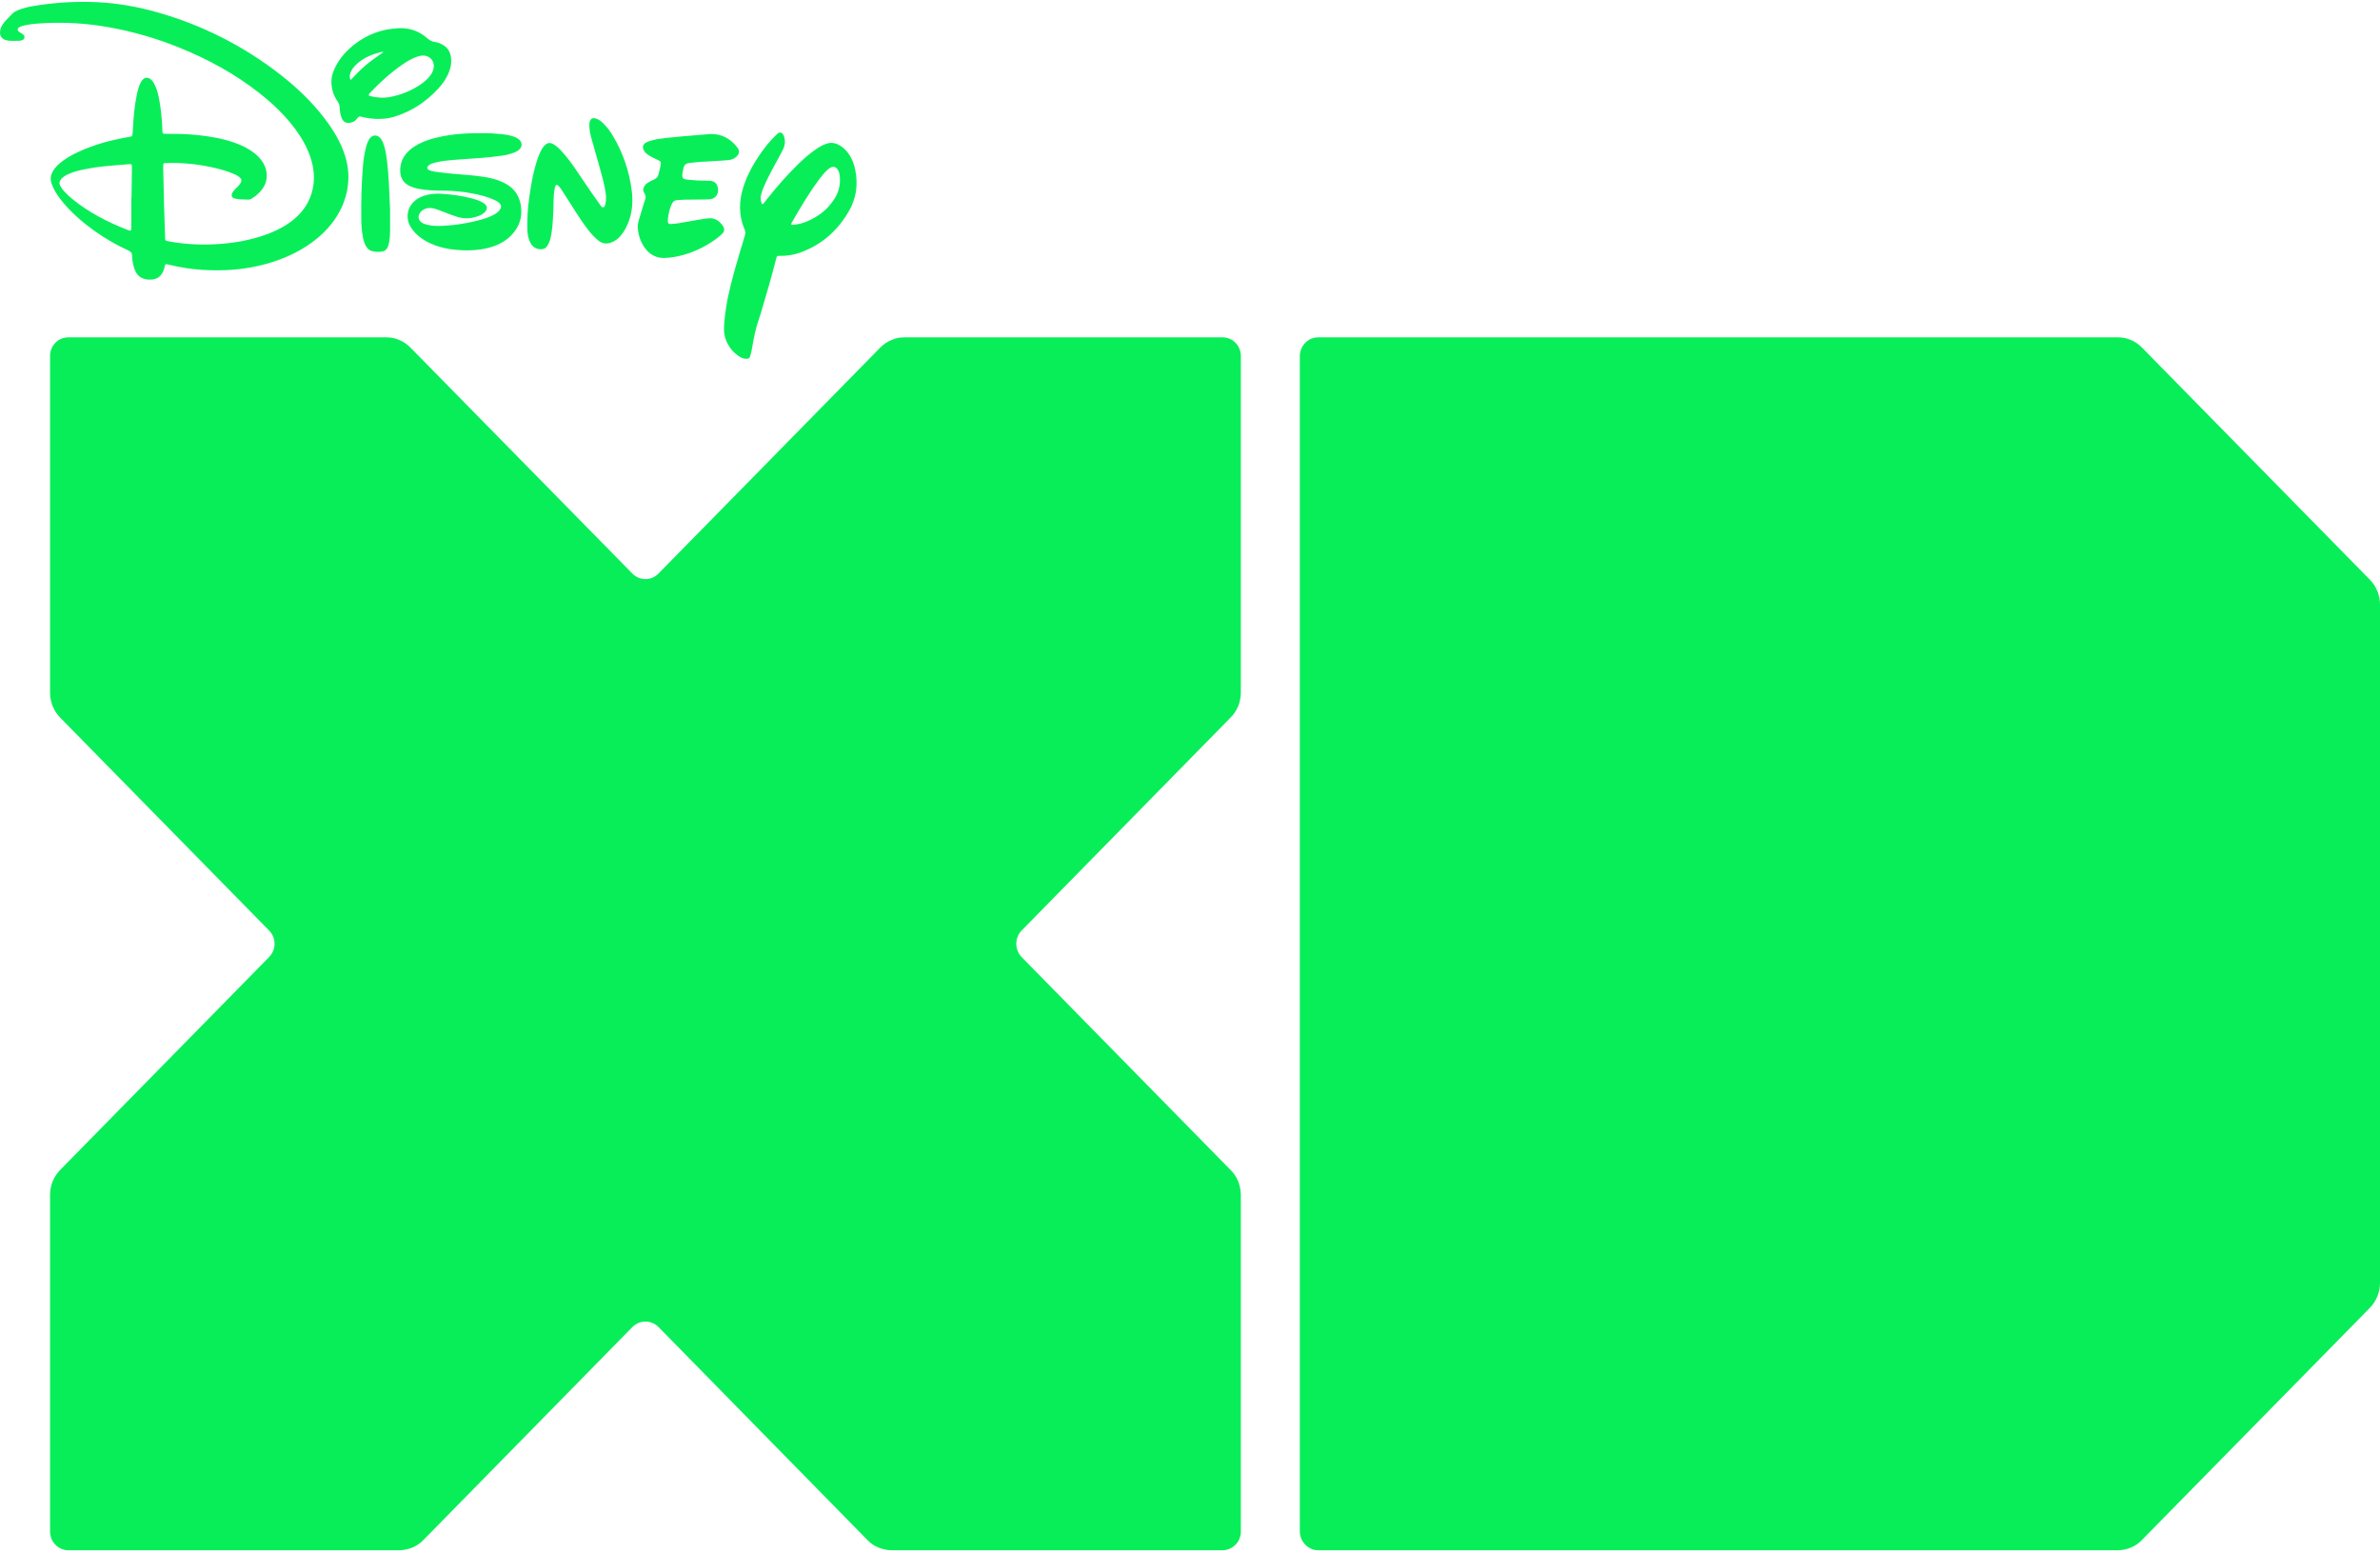
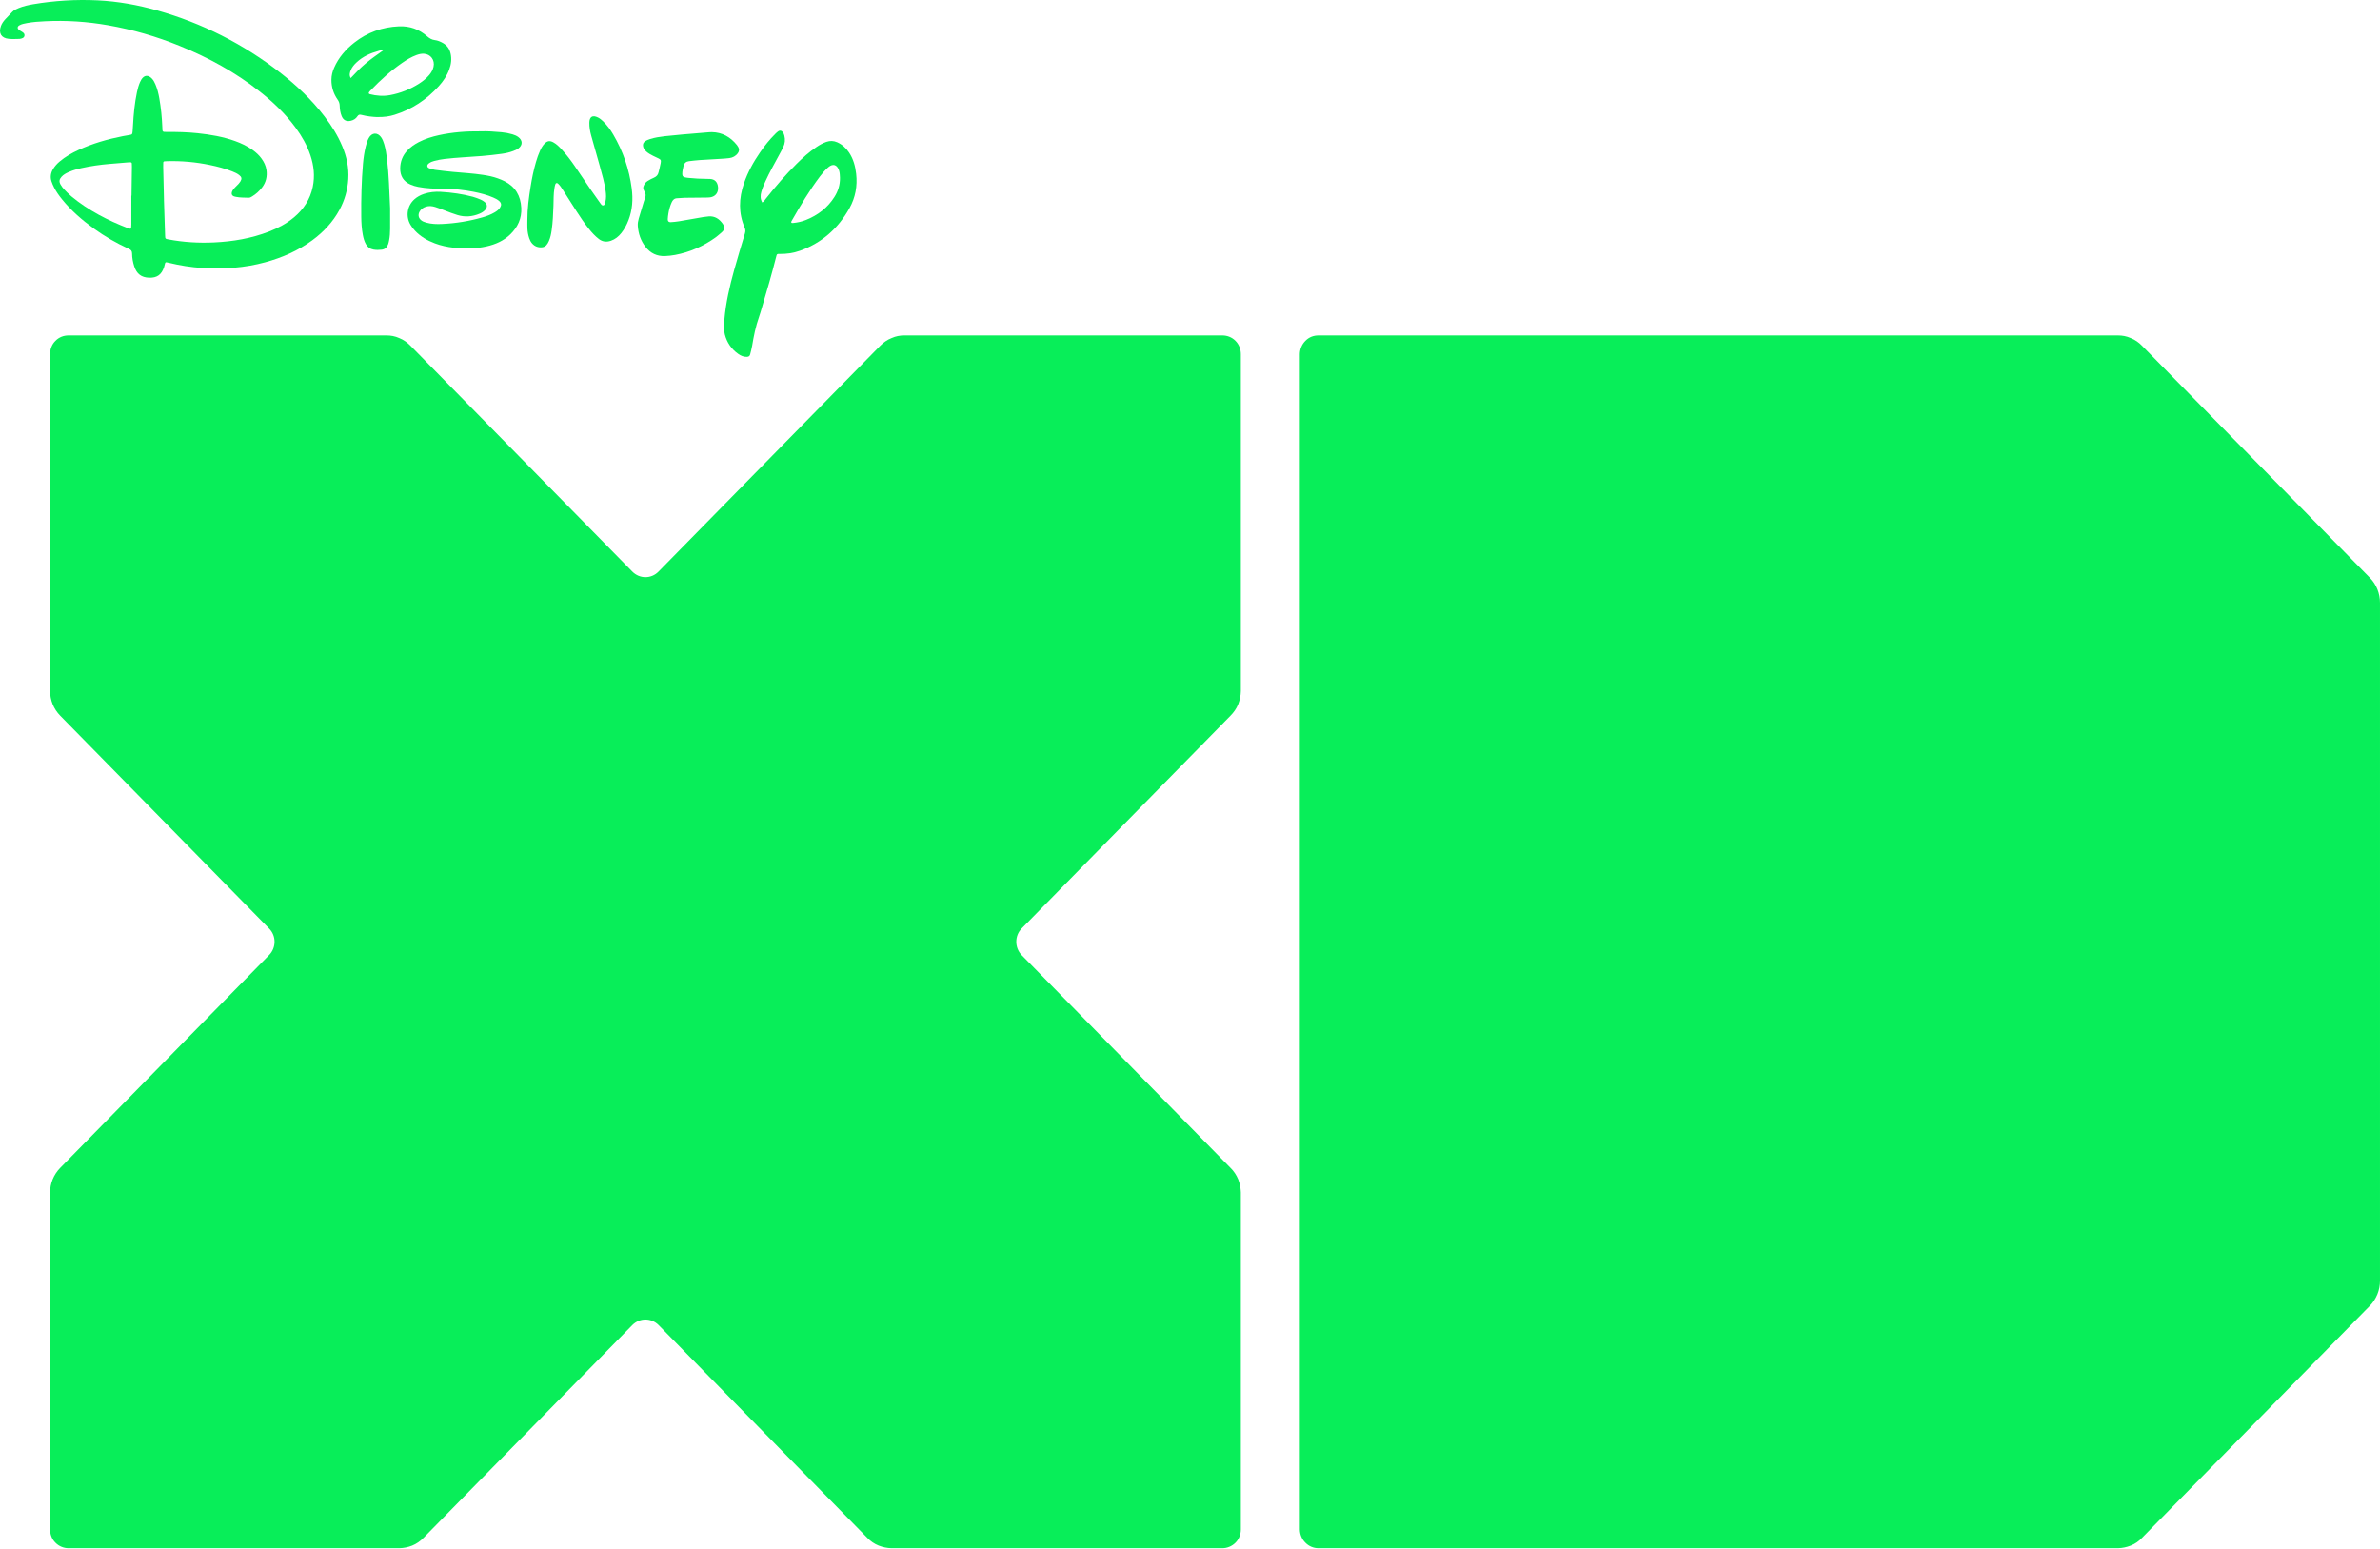
- <svg xmlns="http://www.w3.org/2000/svg" version="1.1" id="Layer_1" x="0px" y="0px" width="46.01" height="30" viewBox="0 0 725.361 471.824" enable-background="new 0 0 792 515" xml:space="preserve">
+ <svg xmlns="http://www.w3.org/2000/svg" version="1.1" id="Layer_1" x="0px" y="0px" width="46.121" height="30" viewBox="0 0 725.361 471.824" enable-background="new 0 0 792 515" xml:space="preserve">
  <defs id="defs14266" />
  <g id="g14226" transform="translate(-33.31846,-21.58922)">
    <g display="none" id="g14228" style="display:none">
      <path display="inline" d="m 57.302,21.762 c -10.215,0.302 -18.43,1.58 -20.273,3.583 -1.604,1.815 -3.664,3.268 -3.706,5.694 -0.057,2.355 2.664,2.572 4.308,2.551 1.614,0 3.126,-0.145 3.106,-1.147 0,-1.35 -2.2,-1.061 -2.2,-2.464 0,-1.587 8.444,-1.938 12.655,-1.938 36.134,-0.131 77.745,25.363 77.811,46.999 0.056,16.783 -21.421,20.564 -33.264,20.564 -4.218,0.019 -8.292,-0.423 -12.164,-1.191 -0.198,-5.345 -0.498,-16.555 -0.629,-23.664 1.362,-0.021 2.642,-0.051 3.728,-0.051 8.783,-0.021 20.304,3.139 20.313,5.222 0,1.787 -3.069,3.033 -3.069,4.736 0.025,1.278 2.843,1.021 5.259,1.221 0.449,0.057 5.402,-2.779 5.397,-7.246 -0.031,-5.896 -7.236,-12.856 -30.772,-12.759 l -1.032,0 c -0.215,-6.633 -1.157,-17.043 -4.885,-17.039 -3.049,0.02 -3.938,11.511 -4.198,17.796 -13.21,2.069 -24.942,7.526 -24.921,12.916 0,4.408 9.457,15.492 24.715,22.243 0.27,5.004 1.196,8.421 5.561,8.397 3.165,0 4.219,-2.364 4.55,-4.849 4.939,1.285 10.298,2.043 15.979,2.024 22.147,-0.059 39.949,-12.123 39.882,-28.643 C 139.405,52.533 95.517,20.688 57.302,21.762 m -5.955,55.162 c 0,-3.849 11.5,-5.35 22.157,-5.898 -0.064,6.06 -0.145,14.742 -0.126,20.578 C 60.271,86.896 51.347,79.417 51.347,76.924" id="path14230" style="display:inline;fill:#08ee59" />
      <path display="inline" d="m 147.389,62.403 c -3.734,0.041 -3.85,15.42 -3.954,21.04 -0.253,12.79 1.611,14.285 4.958,14.285 2.992,0 4.013,-0.37 3.755,-11.078 -0.468,-20.338 -1.821,-24.247 -4.759,-24.247" id="path14232" style="display:inline;fill:#08ee59" />
      <path display="inline" d="m 149.354,57.307 c 8.272,-0.042 21.491,-9.63 21.441,-17.591 0,-3.577 -1.82,-5.43 -6.327,-6.069 -1.918,-1.863 -4.708,-3.959 -8.874,-3.949 -12.917,0.036 -21.299,10.537 -21.299,16.218 0.005,2.134 0.664,4.698 2.518,6.839 0.083,4.571 1.157,5.751 2.61,5.751 1.627,0 2.611,-0.959 3.213,-2.1 1.841,0.59 4.06,0.922 6.718,0.901 m 0.838,-6.43 c -1.901,0 -3.496,-0.263 -4.861,-0.699 3.677,-4.197 12.521,-12.164 16.88,-12.185 2.839,0 3.347,2.315 3.347,3.196 0,5.312 -10.738,9.667 -15.366,9.688 m 0.615,-14.175 c -3.95,2.396 -8.008,5.694 -10.752,9.01 -0.121,-0.427 -0.205,-0.859 -0.205,-1.257 0,-2.554 3.667,-6.541 10.957,-7.753" id="path14234" style="display:inline;fill:#08ee59" />
      <path display="inline" d="m 192.296,65.167 c 0,-3.522 -8.969,-3.487 -14.025,-3.482 -3.788,0.031 -22.995,0.463 -22.974,11.391 0.014,7.371 10.776,5.566 17.912,6.302 5.798,0.585 12.841,2.539 12.886,4.465 0,4.345 -15.404,6.065 -18.555,6.065 -6.547,0.038 -6.677,-1.884 -6.677,-2.87 0,-0.982 1.085,-2.643 3.542,-2.643 2.438,-0.009 7.465,3.165 10.958,3.156 3.448,-0.031 6.34,-1.577 6.34,-3.165 0,-2.907 -11.5,-4.297 -15.065,-4.297 -3.75,0.025 -9.121,1.585 -9.092,7.296 0,2.97 4.764,9.973 18.144,9.911 13.19,-0.059 16.523,-7.667 16.506,-11.589 -0.02,-9.542 -8.928,-10.647 -16.691,-11.325 -5.817,-0.513 -12.062,-0.801 -12.042,-2.105 0.043,-4.366 28.833,-1.171 28.833,-7.11" id="path14236" style="display:inline;fill:#08ee59" />
      <path display="inline" d="m 214.22,57.099 c -1.085,0 -1.291,1.17 -1.291,2.405 0,3.775 5.108,16.762 5.108,21.757 0,1.019 -0.079,2.858 -0.879,3.119 -1.216,0.356 -11.836,-19.378 -16.228,-19.715 -4.533,-0.357 -6.974,19.36 -6.949,24.218 0,4.812 0.855,8.085 4.396,8.064 5.227,0 2.522,-19.687 4.623,-19.687 1.563,0 10.115,18.008 14.879,17.988 5.154,-0.016 8.21,-7.726 8.199,-12.732 -0.032,-11.454 -7.52,-25.458 -11.858,-25.417" id="path14238" style="display:inline;fill:#08ee59" />
      <path display="inline" d="m 249.821,87.522 c -1.823,0 -12.104,2.322 -12.781,1.709 -0.684,-0.638 0.607,-6.677 1.887,-7.074 1.289,-0.402 9.331,-0.301 10.609,-0.382 3.733,-0.216 3.029,-5.345 0.723,-5.538 -1.177,-0.111 -8.426,-0.132 -8.842,-0.813 -0.378,-0.664 0.132,-4.09 0.927,-4.442 1.67,-0.719 12.703,-0.991 13.539,-1.206 1.375,-0.371 2.375,-1.106 2.707,-2.297 0.326,-1.206 -3.833,-6.083 -8.984,-5.531 -8.856,0.975 -20.324,0.935 -20.324,3.879 0,2.763 5.392,3.874 5.528,4.643 0.141,0.738 -0.693,3.608 -1.011,4.513 -0.315,0.959 -4.17,1.254 -4.422,3.929 -0.053,0.633 0.962,1.596 0.785,2.369 -0.613,2.263 -2.456,6.945 -2.452,8.872 0,3.001 2.187,9.664 8.186,9.438 9.505,-0.296 18.012,-7.042 18.156,-8.233 0.196,-1.764 -2.409,-3.836 -4.231,-3.836" id="path14240" style="display:inline;fill:#08ee59" />
      <path display="inline" d="m 286.622,64.638 c -5.186,0.285 -15.144,11.468 -20.951,19.008 -0.37,-0.775 -0.574,-1.522 -0.574,-2.178 -0.012,-3.219 5.88,-12.756 6.981,-15.158 1.149,-2.472 -0.142,-5.778 -1.583,-4.588 -2.754,2.301 -11.602,12.813 -11.582,22.593 0,2.249 0.574,4.976 1.802,7.483 -1.963,6.554 -6.807,21.147 -6.654,29.991 0.088,4.567 4.627,9.053 7.36,8.485 1.038,-0.25 1.242,-6.254 2.632,-10.306 1.9,-5.851 4.976,-16.548 6.029,-21.105 0.497,0.054 0.996,0.095 1.532,0.095 10.8,-0.041 22.795,-11.795 22.775,-21.895 -0.038,-10.135 -5.924,-12.552 -7.767,-12.425 m -12.475,25 c 4.355,-7.683 10.691,-17.856 13.023,-17.817 1.632,0 2.258,1.698 2.258,4.18 0,7.517 -8.894,13.742 -15.281,13.637" id="path14242" style="display:inline;fill:#08ee59" />
    </g>
    <path d="m 411.494,487.72 0,-102.76 c -0.041,-1.349 -0.308,-2.649 -0.795,-3.934 -0.551,-1.35 -1.393,-2.582 -2.355,-3.516 l -63.641,-64.834 c -2.195,-2.258 -2.195,-5.912 0,-8.134 L 408.344,239.7 c 0.963,-0.979 1.805,-2.14 2.355,-3.521 0.487,-1.28 0.781,-2.639 0.795,-3.94 l 0,-102.73 c 0,-1.472 -0.538,-2.947 -1.64,-4.053 -1.12,-1.132 -2.581,-1.639 -3.98,-1.639 l -96.975,0 c -1.292,0 -2.575,0.222 -3.839,0.801 -1.357,0.511 -2.507,1.37 -3.472,2.333 l -67.586,68.845 c -2.201,2.249 -5.745,2.249 -7.977,-0.021 l -67.6,-68.824 c -0.94,-0.963 -2.11,-1.823 -3.432,-2.333 -1.281,-0.579 -2.564,-0.801 -3.875,-0.801 l -96.928,0 c -1.411,0 -2.88,0.507 -3.969,1.639 -1.127,1.106 -1.639,2.582 -1.639,4.033 l 0,102.751 c 0.005,1.301 0.264,2.66 0.775,3.94 0.552,1.382 1.365,2.542 2.311,3.521 l 63.645,64.842 c 2.238,2.222 2.238,5.876 0,8.134 l -63.645,64.834 c -0.945,0.948 -1.758,2.166 -2.311,3.516 -0.511,1.284 -0.771,2.602 -0.775,3.934 l 0,102.76 c 0,1.449 0.527,2.924 1.639,4.016 1.089,1.119 2.559,1.676 3.969,1.676 l 100.844,0 c 1.322,-0.029 2.607,-0.292 3.903,-0.794 1.32,-0.538 2.48,-1.356 3.46,-2.361 l 63.627,-64.834 c 2.232,-2.256 5.776,-2.256 8.01,-0.02 l 63.618,64.854 c 0.945,1.005 2.115,1.823 3.463,2.361 1.295,0.502 2.587,0.765 3.888,0.794 l 100.871,0 c 1.399,0 2.86,-0.557 3.98,-1.676 1.102,-1.093 1.64,-2.568 1.64,-4.017" id="path14244" style="fill:#08ee59" />
    <path d="m 678.863,493.411 c 1.269,-0.029 2.563,-0.292 3.844,-0.794 1.364,-0.538 2.51,-1.356 3.446,-2.361 l 69.56,-70.839 c 0.896,-0.938 1.634,-2.086 2.167,-3.372 0.545,-1.351 0.799,-2.738 0.799,-4.139 l 0,-206.625 c 0,-1.386 -0.254,-2.764 -0.799,-4.134 -0.533,-1.296 -1.271,-2.438 -2.167,-3.359 l -69.56,-70.836 c -0.937,-0.963 -2.082,-1.813 -3.446,-2.333 -1.28,-0.579 -2.575,-0.801 -3.844,-0.801 l -243.735,0 c -1.443,0 -2.865,0.507 -3.958,1.639 -1.118,1.115 -1.672,2.582 -1.7,4.033 l 0,358.23 c 0.028,1.449 0.582,2.924 1.7,4.016 1.093,1.119 2.515,1.676 3.958,1.676 l 243.735,0 z" id="path14246" style="fill:#08ee59" />
  </g>
  <g id="g14248" transform="translate(-33.31846,-21.58922)">
    <path d="m 83.284,82.492 c 0.119,3.627 0.232,7.257 0.353,10.886 0.032,0.967 0.062,0.993 0.977,1.164 4.589,0.862 9.22,1.142 13.876,0.928 5.759,-0.262 11.392,-1.206 16.806,-3.302 2.744,-1.062 5.325,-2.423 7.605,-4.326 2.923,-2.435 4.937,-5.472 5.733,-9.281 0.69,-3.297 0.343,-6.512 -0.72,-9.675 -1.021,-3.035 -2.583,-5.771 -4.457,-8.326 C 120.328,56.282 116.546,52.673 112.42,49.425 105.01,43.592 96.838,39.14 88.169,35.612 81.084,32.725 73.78,30.599 66.255,29.283 59.901,28.165 53.498,27.745 47.058,28.063 c -1.822,0.091 -3.651,0.203 -5.456,0.536 -0.83,0.155 -1.661,0.295 -2.405,0.72 -0.59,0.333 -0.654,0.908 -0.14,1.343 0.263,0.221 0.584,0.371 0.873,0.562 0.205,0.136 0.431,0.259 0.595,0.438 0.44,0.49 0.302,1.249 -0.287,1.52 -0.31,0.141 -0.66,0.254 -0.992,0.263 -1.085,0.027 -2.182,0.084 -3.259,-0.02 -2.292,-0.22 -3.189,-1.754 -2.372,-3.943 0.286,-0.765 0.753,-1.421 1.292,-2.014 0.708,-0.776 1.444,-1.523 2.172,-2.279 0.531,-0.555 1.213,-0.856 1.902,-1.135 1.432,-0.582 2.929,-0.928 4.438,-1.181 6.507,-1.094 13.064,-1.494 19.649,-1.18 6.187,0.298 12.268,1.399 18.237,3.092 13.582,3.849 26.001,10.116 37.232,18.804 5.1,3.945 9.766,8.365 13.715,13.527 2.138,2.793 4.004,5.756 5.373,9.024 1.342,3.194 2.056,6.502 1.841,10.008 -0.199,3.332 -1.099,6.44 -2.666,9.356 -2.041,3.781 -4.904,6.806 -8.315,9.317 -4.347,3.192 -9.185,5.295 -14.338,6.697 -6.272,1.703 -12.662,2.141 -19.112,1.738 -3.456,-0.215 -6.876,-0.76 -10.247,-1.576 -0.241,-0.059 -0.481,-0.123 -0.723,-0.157 -0.216,-0.027 -0.377,0.067 -0.436,0.3 -0.101,0.392 -0.184,0.787 -0.309,1.167 -0.75,2.27 -2.112,3.324 -4.584,3.233 -2.344,-0.082 -3.767,-1.182 -4.502,-3.465 -0.402,-1.247 -0.651,-2.544 -0.658,-3.861 -0.005,-0.754 -0.284,-1.158 -0.973,-1.472 -3.758,-1.706 -7.326,-3.765 -10.683,-6.184 -3.566,-2.576 -6.88,-5.434 -9.672,-8.883 -0.914,-1.129 -1.767,-2.304 -2.43,-3.606 -0.316,-0.624 -0.608,-1.273 -0.821,-1.941 -0.423,-1.325 -0.195,-2.587 0.53,-3.76 0.53,-0.861 1.201,-1.595 1.971,-2.242 1.726,-1.46 3.667,-2.562 5.696,-3.499 4.344,-2.009 8.901,-3.313 13.572,-4.23 0.675,-0.13 1.361,-0.236 2.041,-0.359 0.797,-0.147 0.832,-0.181 0.923,-1.086 0.062,-0.598 0.089,-1.205 0.121,-1.808 0.178,-3.427 0.508,-6.835 1.216,-10.195 0.217,-1.036 0.506,-2.052 0.927,-3.025 0.121,-0.276 0.257,-0.548 0.416,-0.802 0.86,-1.363 2.081,-1.469 3.201,-0.28 0.488,0.512 0.807,1.143 1.083,1.792 0.568,1.351 0.92,2.77 1.174,4.208 0.512,2.881 0.802,5.787 0.918,8.713 0.013,0.353 0.015,0.708 0.046,1.057 0.029,0.277 0.195,0.461 0.474,0.482 0.297,0.028 0.592,0.031 0.887,0.028 3.116,-0.021 6.229,0.048 9.33,0.376 3.894,0.41 7.735,1.056 11.443,2.389 1.917,0.69 3.75,1.553 5.414,2.764 1.014,0.736 1.929,1.579 2.666,2.606 0.742,1.029 1.288,2.151 1.479,3.425 0.296,1.996 -0.141,3.804 -1.371,5.399 -0.833,1.086 -1.831,1.978 -2.988,2.685 -0.337,0.208 -0.675,0.416 -1.099,0.399 -1.284,-0.055 -2.573,-0.004 -3.842,-0.265 -0.24,-0.049 -0.485,-0.099 -0.712,-0.194 -0.51,-0.218 -0.701,-0.703 -0.528,-1.242 0.172,-0.548 0.516,-0.973 0.897,-1.373 0.379,-0.397 0.783,-0.771 1.158,-1.17 0.203,-0.219 0.387,-0.46 0.545,-0.715 0.504,-0.824 0.409,-1.346 -0.365,-1.948 -0.634,-0.496 -1.362,-0.814 -2.099,-1.111 -2.209,-0.894 -4.508,-1.485 -6.833,-1.965 -4.278,-0.889 -8.6,-1.284 -12.966,-1.166 -0.296,0.007 -0.592,0.014 -0.886,0.047 -0.216,0.024 -0.353,0.184 -0.362,0.4 -0.021,0.454 -0.028,0.906 -0.016,1.362 0.076,3.328 0.159,6.653 0.238,9.981 -0.001,0.003 -0.005,0.003 -0.012,0.003 z M 73.348,81.23 c 0.02,0 0.036,0 0.052,0 0.041,-2.922 0.085,-5.845 0.123,-8.769 0.005,-0.353 0,-0.706 -0.029,-1.056 -0.019,-0.228 -0.19,-0.352 -0.4,-0.363 -0.244,-0.015 -0.491,0.007 -0.738,0.029 -1.871,0.152 -3.741,0.305 -5.613,0.464 -2.907,0.248 -5.79,0.651 -8.641,1.285 -1.35,0.301 -2.68,0.688 -3.954,1.254 -0.774,0.347 -1.511,0.759 -2.091,1.403 -0.687,0.765 -0.791,1.448 -0.289,2.329 0.298,0.519 0.652,1.019 1.059,1.451 0.718,0.76 1.456,1.514 2.257,2.179 5.196,4.306 11.097,7.315 17.317,9.722 0.183,0.071 0.382,0.117 0.576,0.129 0.136,0.007 0.302,-0.046 0.316,-0.235 0.028,-0.35 0.053,-0.703 0.053,-1.052 0.004,-2.923 0.002,-5.845 0.002,-8.77 z" id="path14250" style="fill:#08ee59" />
    <path d="m 265.627,83.288 c 0.546,-0.263 0.77,-0.735 1.071,-1.113 2.954,-3.727 6.042,-7.333 9.417,-10.669 1.881,-1.863 3.842,-3.635 6.04,-5.112 0.949,-0.642 1.935,-1.199 3.023,-1.577 1.133,-0.391 2.23,-0.354 3.321,0.134 1.49,0.666 2.652,1.73 3.57,3.087 1.327,1.961 1.918,4.183 2.184,6.51 0.426,3.718 -0.224,7.238 -2.045,10.497 -3.463,6.197 -8.438,10.583 -15.066,12.956 -2.027,0.728 -4.122,1.012 -6.265,0.983 -0.764,-0.012 -0.785,0 -0.985,0.793 -1.329,5.218 -2.81,10.388 -4.363,15.54 -0.291,0.963 -0.553,1.934 -0.892,2.882 -1.011,2.854 -1.595,5.812 -2.093,8.795 -0.151,0.893 -0.392,1.767 -0.615,2.644 -0.13,0.509 -0.493,0.684 -1.004,0.704 -0.997,0.034 -1.842,-0.352 -2.622,-0.905 -2.068,-1.466 -3.432,-3.445 -4.075,-5.935 -0.383,-1.491 -0.261,-3 -0.133,-4.511 0.435,-5.143 1.599,-10.14 2.971,-15.091 1.032,-3.731 2.17,-7.432 3.281,-11.141 0.18,-0.602 0.204,-1.134 -0.058,-1.745 -1.933,-4.478 -1.801,-9.001 -0.23,-13.552 1.17,-3.406 2.881,-6.514 4.914,-9.451 1.397,-2.022 2.916,-3.944 4.67,-5.66 0.285,-0.281 0.578,-0.558 0.903,-0.778 0.465,-0.314 0.949,-0.203 1.315,0.246 0.254,0.317 0.404,0.684 0.507,1.08 0.32,1.226 0.198,2.408 -0.343,3.531 -0.436,0.903 -0.926,1.781 -1.405,2.663 -1.383,2.558 -2.818,5.091 -4.024,7.745 -0.478,1.053 -0.929,2.114 -1.244,3.23 -0.311,1.083 -0.325,2.148 0.275,3.22 z m 23.693,-7.57 c -0.049,-0.613 -0.021,-1.418 -0.289,-2.199 -0.62,-1.794 -1.858,-2.169 -3.289,-0.95 -0.951,0.811 -1.753,1.772 -2.51,2.774 -3.236,4.278 -5.962,8.895 -8.63,13.549 -0.023,0.044 -0.055,0.085 -0.077,0.129 -0.172,0.35 -0.014,0.569 0.399,0.531 1.385,-0.121 2.734,-0.412 4.03,-0.932 3.591,-1.438 6.569,-3.676 8.677,-7.012 1.092,-1.724 1.73,-3.615 1.689,-5.89 z" id="path14252" style="fill:#08ee59" />
    <path d="m 179.936,61.614 c 1.889,-0.081 4.058,0.083 6.226,0.272 1.133,0.102 2.253,0.313 3.345,0.638 0.615,0.186 1.217,0.422 1.748,0.809 1.378,1 1.404,2.486 0.047,3.493 -0.482,0.357 -1.03,0.587 -1.589,0.795 -1.119,0.419 -2.284,0.675 -3.457,0.838 -2.004,0.275 -4.02,0.495 -6.038,0.669 -3.79,0.323 -7.598,0.442 -11.379,0.898 -1.08,0.133 -2.148,0.324 -3.198,0.61 -0.529,0.144 -1.042,0.329 -1.491,0.652 -0.326,0.231 -0.667,0.504 -0.594,0.965 0.06,0.389 0.413,0.562 0.74,0.669 0.516,0.167 1.041,0.349 1.572,0.42 1.812,0.236 3.626,0.461 5.446,0.627 3.05,0.281 6.11,0.446 9.144,0.903 1.568,0.234 3.119,0.542 4.612,1.085 0.697,0.251 1.389,0.533 2.05,0.872 3.265,1.669 4.889,4.437 5.074,8.107 0.167,3.236 -1.095,5.893 -3.353,8.082 -2.028,1.968 -4.514,3.046 -7.209,3.656 -3.316,0.747 -6.66,0.781 -10.023,0.404 -1.977,-0.222 -3.902,-0.629 -5.766,-1.33 -2.297,-0.864 -4.392,-2.069 -6.098,-3.9 -0.513,-0.552 -0.968,-1.147 -1.347,-1.8 -1.482,-2.543 -0.989,-5.728 1.186,-7.697 0.866,-0.783 1.872,-1.307 2.962,-1.673 1.666,-0.555 3.381,-0.728 5.122,-0.624 3.313,0.198 6.59,0.642 9.801,1.514 0.808,0.221 1.592,0.539 2.368,0.861 0.406,0.168 0.797,0.413 1.146,0.688 0.894,0.71 0.95,1.616 0.171,2.47 -0.478,0.524 -1.077,0.879 -1.725,1.144 -2.181,0.898 -4.396,1.077 -6.671,0.396 -1.426,-0.425 -2.801,-0.979 -4.187,-1.516 -0.876,-0.341 -1.755,-0.679 -2.653,-0.958 -0.908,-0.274 -1.839,-0.384 -2.773,-0.083 -0.882,0.291 -1.605,0.783 -2.029,1.648 -0.433,0.892 -0.234,1.81 0.514,2.449 0.466,0.397 1.023,0.601 1.597,0.761 1.596,0.451 3.229,0.491 4.858,0.414 4.158,-0.193 8.253,-0.862 12.264,-2.004 1.282,-0.364 2.541,-0.833 3.704,-1.516 0.645,-0.378 1.26,-0.8 1.67,-1.462 0.485,-0.786 0.411,-1.406 -0.265,-2.01 -0.527,-0.474 -1.154,-0.772 -1.792,-1.051 -1.915,-0.841 -3.93,-1.341 -5.965,-1.751 -3.063,-0.617 -6.158,-0.921 -9.282,-0.93 -2.571,-0.006 -5.138,-0.092 -7.676,-0.582 -0.827,-0.159 -1.631,-0.399 -2.4,-0.749 -2.083,-0.942 -3.085,-2.605 -3.056,-4.905 0.03,-2.045 0.719,-3.841 2.097,-5.35 1.023,-1.122 2.249,-1.962 3.581,-2.649 1.955,-1.006 4.031,-1.647 6.162,-2.11 4.126,-0.895 8.305,-1.216 12.809,-1.159 z" id="path14254" style="fill:#08ee59" />
    <path d="m 194.047,88.655 c -0.014,-3.438 0.449,-6.832 0.99,-10.215 0.404,-2.537 0.918,-5.053 1.643,-7.52 0.339,-1.158 0.727,-2.301 1.23,-3.4 0.355,-0.777 0.762,-1.53 1.362,-2.146 0.848,-0.876 1.612,-1.001 2.675,-0.421 0.97,0.528 1.752,1.304 2.498,2.111 1.423,1.55 2.711,3.213 3.907,4.944 1.762,2.556 3.481,5.14 5.232,7.707 0.877,1.281 1.771,2.548 2.686,3.8 0.224,0.31 0.462,0.755 0.911,0.66 0.517,-0.11 0.551,-0.652 0.653,-1.083 0.265,-1.094 0.225,-2.198 0.066,-3.302 -0.373,-2.603 -1.086,-5.12 -1.793,-7.638 -0.873,-3.099 -1.761,-6.191 -2.622,-9.292 -0.349,-1.263 -0.566,-2.546 -0.546,-3.875 0.026,-1.797 0.935,-2.438 2.628,-1.592 0.583,0.292 1.083,0.703 1.552,1.155 1.229,1.19 2.229,2.562 3.095,4.039 2.988,5.08 4.868,10.548 5.631,16.43 0.431,3.314 0.223,6.535 -0.981,9.662 -0.544,1.417 -1.234,2.746 -2.182,3.928 -0.862,1.075 -1.89,1.913 -3.2,2.36 -1.307,0.438 -2.525,0.326 -3.649,-0.539 -1.153,-0.885 -2.128,-1.954 -3.033,-3.088 -1.373,-1.722 -2.61,-3.548 -3.801,-5.404 -1.407,-2.195 -2.798,-4.398 -4.202,-6.592 -0.404,-0.633 -0.828,-1.257 -1.378,-1.776 -0.371,-0.354 -0.718,-0.264 -0.882,0.254 -0.119,0.381 -0.188,0.779 -0.253,1.176 -0.293,1.746 -0.225,3.517 -0.29,5.282 -0.094,2.518 -0.192,5.035 -0.553,7.534 -0.157,1.099 -0.383,2.185 -0.825,3.205 -0.417,0.951 -0.939,1.82 -2.079,1.93 -1.197,0.119 -2.246,-0.251 -3.064,-1.186 -0.399,-0.458 -0.661,-1 -0.859,-1.578 -0.33,-0.957 -0.51,-1.949 -0.559,-2.959 -0.042,-0.856 -0.008,-1.712 -0.008,-2.571 z" id="path14256" style="fill:#08ee59" />
    <path d="m 250.254,61.858 c 3.177,0.054 5.681,1.469 7.665,3.939 0.155,0.19 0.28,0.414 0.406,0.63 0.366,0.636 0.285,1.255 -0.13,1.833 -0.651,0.903 -1.559,1.378 -2.632,1.514 -0.782,0.097 -1.572,0.149 -2.36,0.197 -2.22,0.136 -4.442,0.243 -6.659,0.397 -1.083,0.07 -2.164,0.216 -3.242,0.336 -0.883,0.098 -1.441,0.57 -1.657,1.465 -0.189,0.784 -0.375,1.567 -0.383,2.378 -0.006,0.658 0.199,0.935 0.802,1.084 0.38,0.097 0.778,0.138 1.17,0.178 1.821,0.178 3.645,0.29 5.471,0.289 0.348,0 0.694,0.006 1.041,0.027 1.406,0.09 2.217,0.899 2.393,2.377 0.178,1.494 -0.511,2.667 -1.799,3.09 -0.574,0.189 -1.167,0.2 -1.758,0.206 -2.174,0.019 -4.348,0.027 -6.523,0.065 -0.788,0.014 -1.576,0.123 -2.363,0.144 -0.866,0.021 -1.353,0.532 -1.678,1.267 -0.469,1.06 -0.795,2.167 -0.978,3.317 -0.093,0.596 -0.186,1.197 -0.206,1.797 -0.022,0.635 0.302,0.944 0.92,0.902 0.838,-0.059 1.677,-0.132 2.506,-0.269 2.484,-0.414 4.964,-0.865 7.444,-1.291 0.538,-0.09 1.078,-0.147 1.62,-0.191 1.865,-0.143 3.222,0.771 4.26,2.242 0.603,0.849 0.648,1.82 -0.244,2.553 -0.612,0.505 -1.186,1.072 -1.826,1.536 -3.76,2.718 -7.895,4.564 -12.435,5.411 -1.019,0.188 -2.06,0.305 -3.092,0.344 -2.433,0.094 -4.438,-0.848 -5.944,-2.808 -1.445,-1.878 -2.186,-4.046 -2.346,-6.416 -0.05,-0.756 0.089,-1.51 0.3,-2.238 0.389,-1.35 0.805,-2.696 1.214,-4.042 0.235,-0.769 0.449,-1.546 0.734,-2.298 0.236,-0.62 0.173,-1.168 -0.128,-1.73 -0.285,-0.527 -0.6,-1.042 -0.377,-1.705 0.234,-0.7 0.643,-1.263 1.246,-1.636 0.628,-0.393 1.296,-0.737 1.973,-1.03 0.742,-0.327 1.198,-0.842 1.376,-1.645 0.206,-0.933 0.486,-1.849 0.646,-2.791 0.155,-0.895 0.044,-1.048 -0.711,-1.441 -0.526,-0.273 -1.078,-0.501 -1.61,-0.767 -0.754,-0.378 -1.494,-0.788 -2.126,-1.365 -0.488,-0.448 -0.859,-0.968 -0.938,-1.663 -0.064,-0.545 0.098,-0.993 0.536,-1.324 0.486,-0.364 1.03,-0.59 1.6,-0.768 1.472,-0.459 2.986,-0.688 4.507,-0.862 1.766,-0.199 3.536,-0.361 5.308,-0.52 2.705,-0.236 5.415,-0.455 8.122,-0.68 0.292,-0.018 0.588,-0.025 0.885,-0.038 z" id="path14258" style="fill:#08ee59" />
    <path d="m 148.064,57.258 c -1.058,-0.042 -2.83,-0.197 -4.557,-0.652 -0.547,-0.142 -0.906,-0.125 -1.25,0.409 -0.476,0.739 -1.186,1.189 -2.048,1.38 -1.297,0.294 -2.241,-0.163 -2.76,-1.41 -0.431,-1.033 -0.571,-2.143 -0.608,-3.251 -0.023,-0.689 -0.234,-1.232 -0.624,-1.788 -1.267,-1.812 -1.91,-3.84 -1.89,-6.089 0.01,-1.287 0.327,-2.487 0.835,-3.647 1.365,-3.112 3.527,-5.573 6.142,-7.632 3.996,-3.144 8.546,-4.745 13.579,-4.964 3.26,-0.143 6.136,0.857 8.604,3.022 0.693,0.608 1.395,1.053 2.336,1.168 0.877,0.103 1.717,0.454 2.498,0.902 1.236,0.703 1.994,1.75 2.321,3.162 0.391,1.686 0.176,3.308 -0.406,4.891 -0.703,1.914 -1.823,3.572 -3.171,5.065 -3.731,4.125 -8.187,7.085 -13.462,8.735 -1.565,0.489 -3.17,0.754 -5.539,0.699 z m -2.388,-7.231 c 0.108,0.084 0.21,0.219 0.339,0.252 2.032,0.518 4.103,0.682 6.16,0.3 3.181,-0.589 6.159,-1.775 8.905,-3.531 1.131,-0.725 2.172,-1.56 3.055,-2.598 0.624,-0.734 1.098,-1.553 1.313,-2.503 0.468,-2.055 -0.884,-3.871 -2.94,-3.989 -0.809,-0.047 -1.566,0.15 -2.311,0.425 -1.541,0.568 -2.94,1.418 -4.287,2.349 -3.481,2.413 -6.62,5.24 -9.553,8.306 -0.268,0.282 -0.595,0.537 -0.681,0.989 z m 4.515,-13.141 c -0.646,-0.146 -1.099,0.108 -1.547,0.23 -2.461,0.668 -4.752,1.698 -6.658,3.479 -0.732,0.684 -1.385,1.444 -1.765,2.394 -0.293,0.737 -0.527,1.5 -0.019,2.399 1.508,-1.637 3.01,-3.159 4.643,-4.539 1.668,-1.408 3.476,-2.629 5.346,-3.963 z" id="path14260" style="fill:#08ee59" />
    <path d="m 152.209,85.045 c 0,1.688 0,3.956 0,6.224 -0.003,1.211 -0.077,2.418 -0.308,3.611 -0.076,0.395 -0.172,0.786 -0.303,1.165 -0.322,0.933 -0.929,1.505 -1.929,1.637 -0.842,0.108 -1.667,0.112 -2.504,-0.028 -1.055,-0.178 -1.816,-0.748 -2.338,-1.673 -0.498,-0.885 -0.749,-1.857 -0.937,-2.853 -0.345,-1.836 -0.452,-3.706 -0.471,-5.564 -0.055,-5.343 0.077,-10.687 0.524,-16.011 0.153,-1.807 0.413,-3.604 0.851,-5.365 0.216,-0.882 0.477,-1.751 0.921,-2.547 0.942,-1.707 2.703,-1.783 3.802,-0.163 0.426,0.627 0.684,1.339 0.902,2.065 0.442,1.499 0.675,3.043 0.862,4.595 0.576,4.758 0.672,9.546 0.928,14.907 z" id="path14262" style="fill:#08ee59" />
  </g>
</svg>
